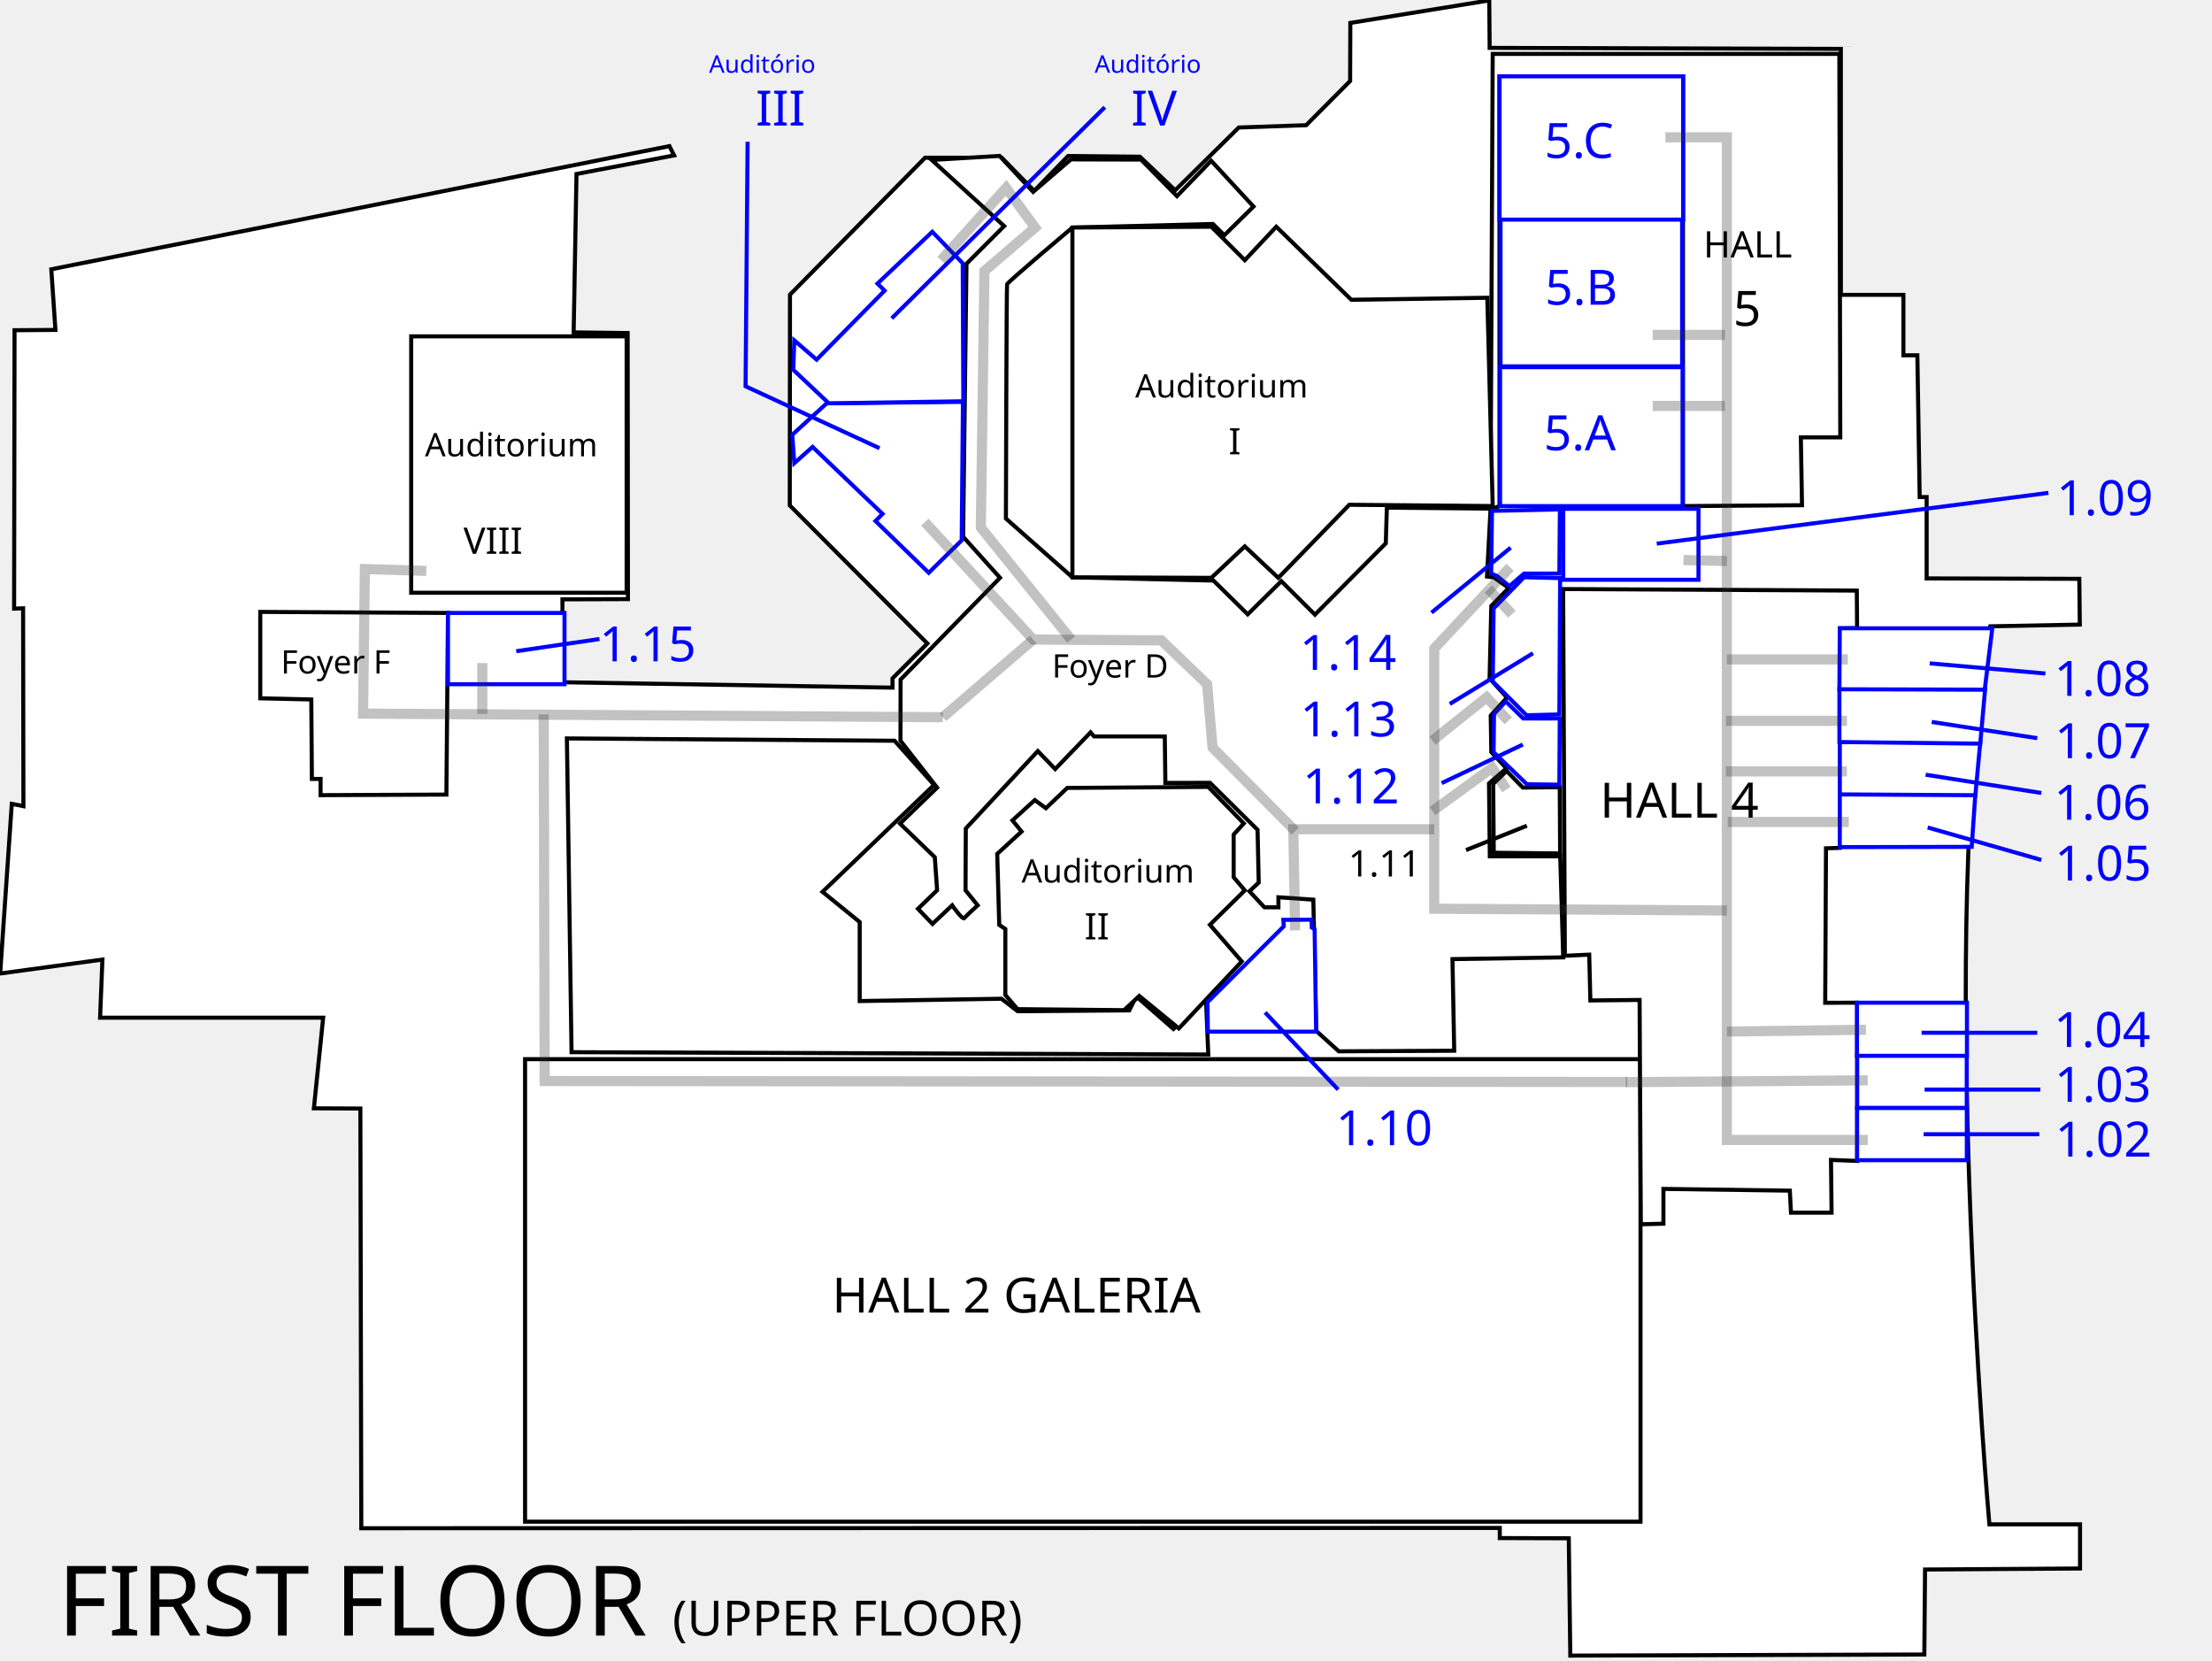
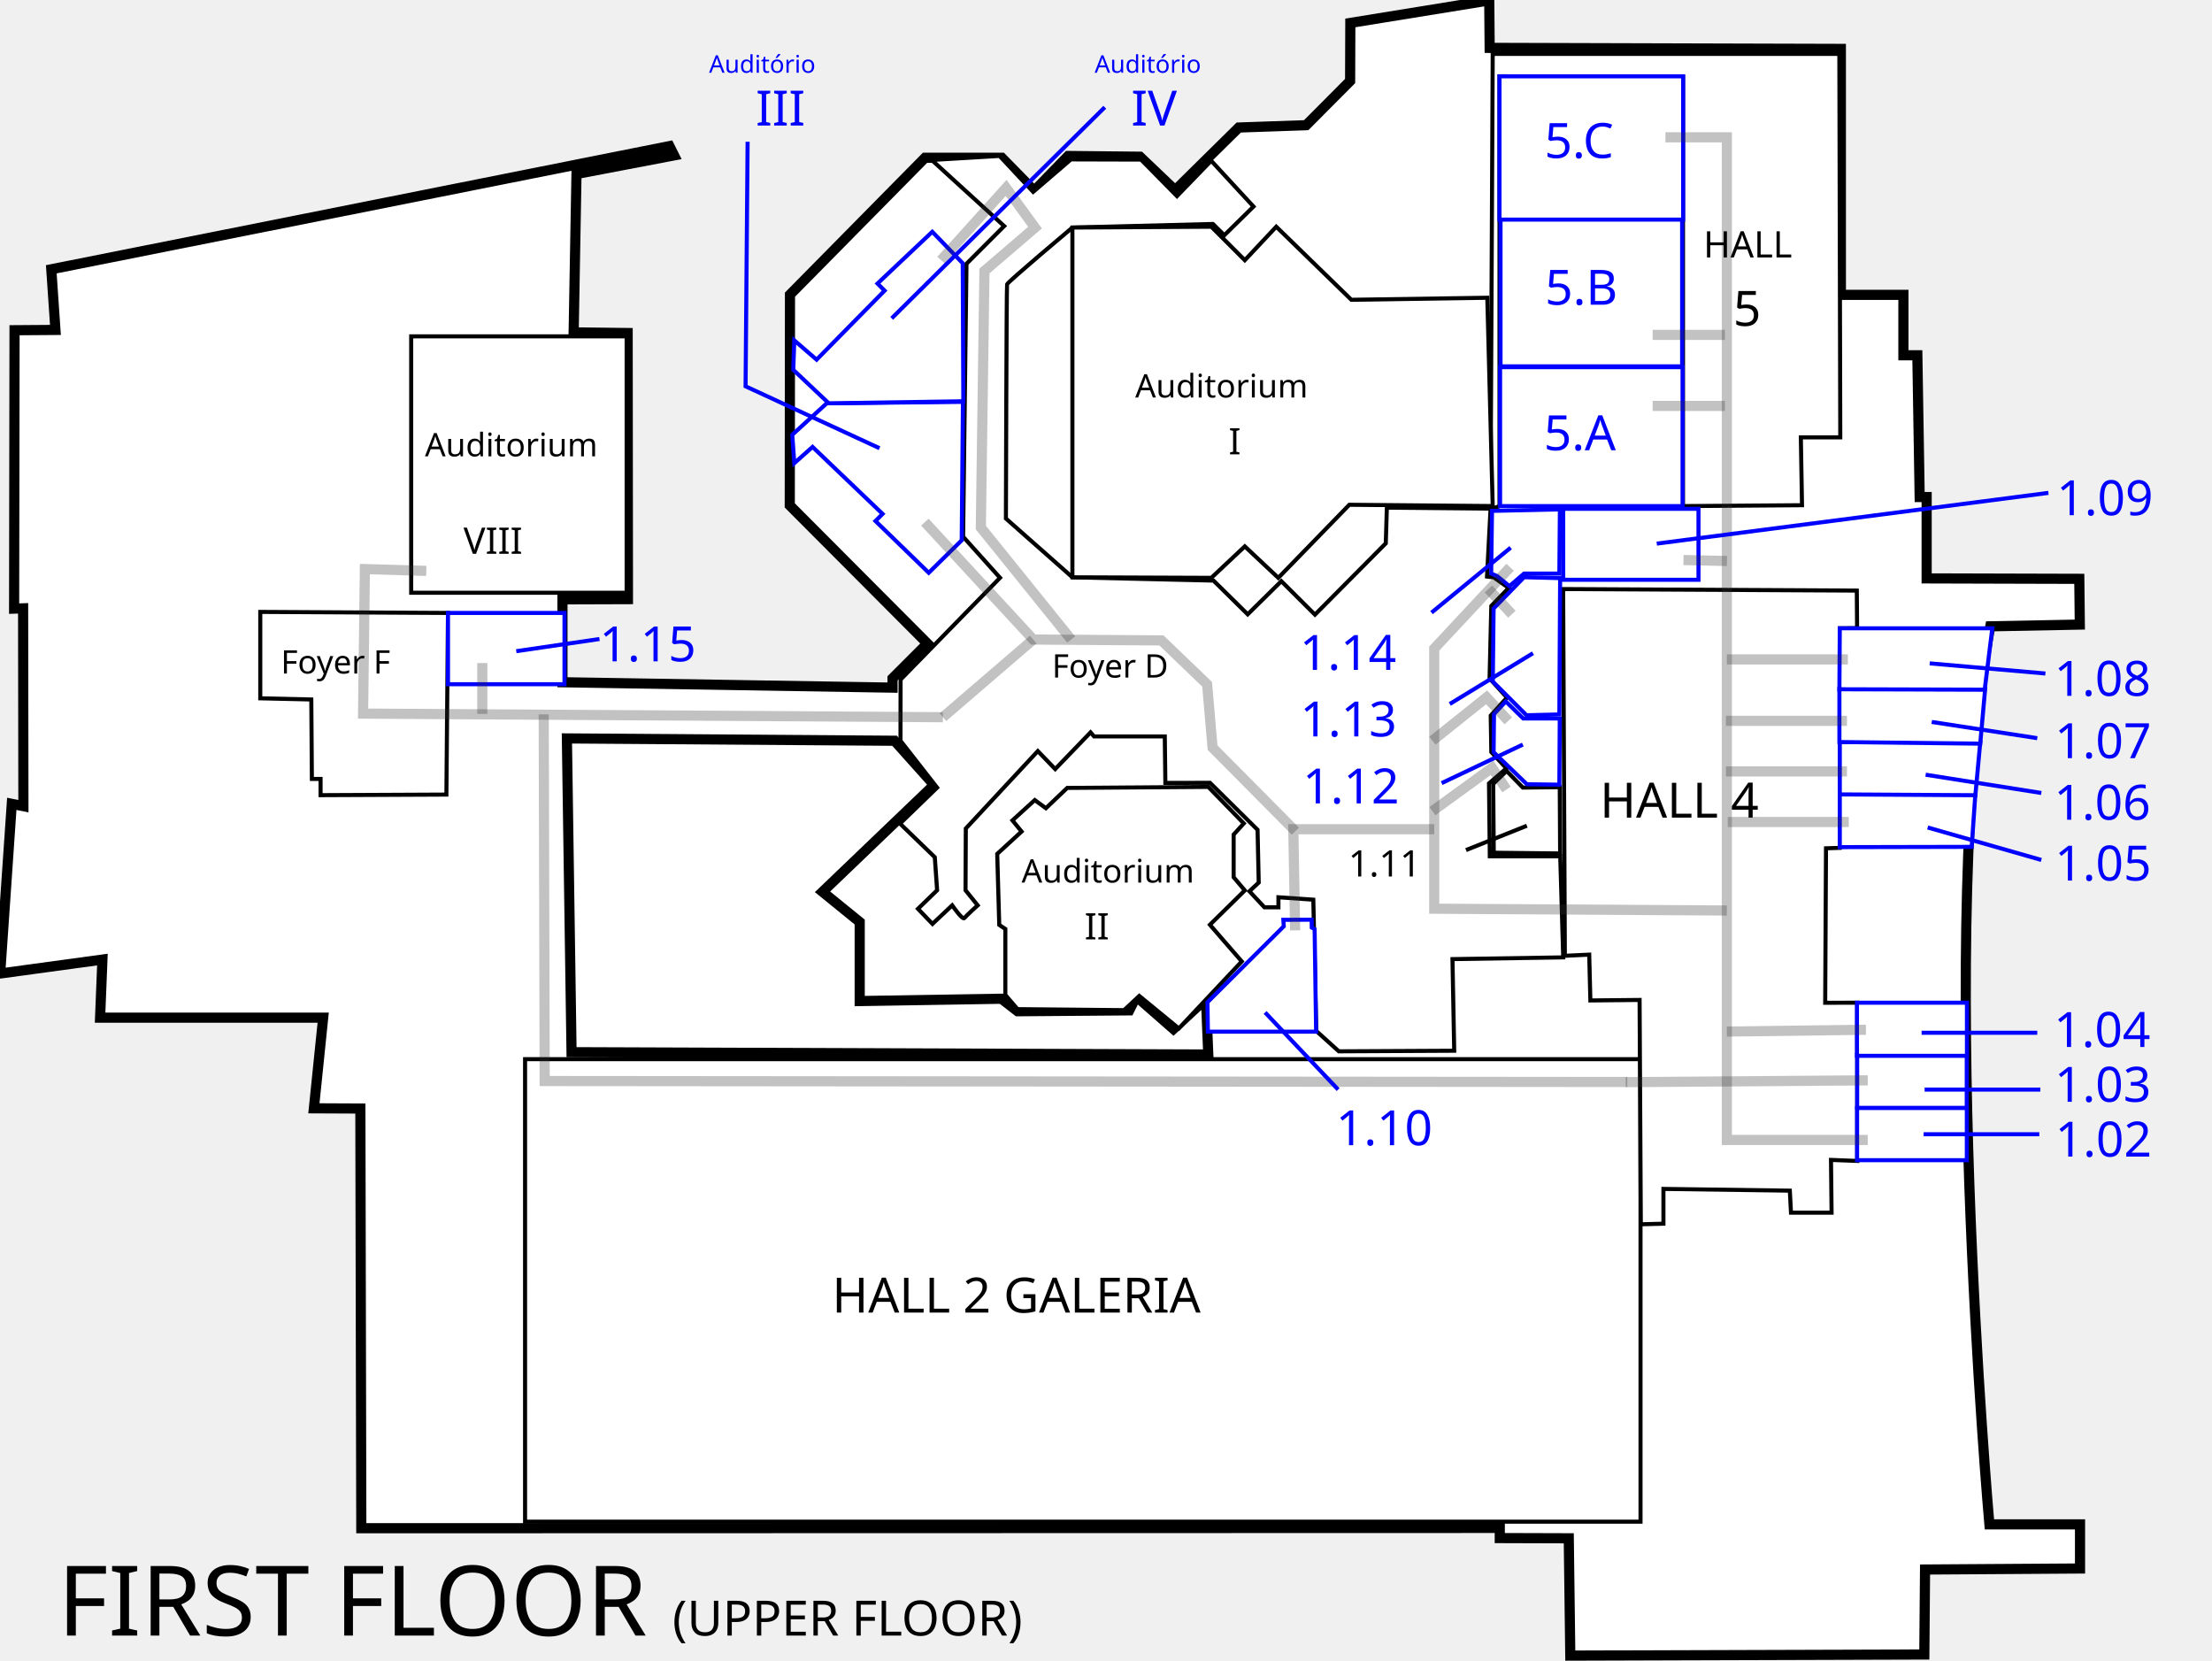
<svg xmlns="http://www.w3.org/2000/svg" viewBox="0 0 1090 818">
  <style>
    rect, path { fill:white; stroke:#000000; stroke-width: 2px;}
    text { font-size: 16px; font-family: sans-serif;}
    text.w3c, text.bigger { font-size: 2em; }
    text.w3c { fill: blue; }
    .w3c-line, rect.w3c, path.w3c { stroke:blue; stroke-width: 2px;}
    .w3c-line { fill: none; }
    #walkpaths path { fill: none; stroke: rgba(50, 50, 50, 0.3); stroke-width: 5px }
+     #building path { stroke-width: 5px; }
  </style>
  <g transform="translate(-130.603,-133.16)" id="building">
    <path id="building" d="m 308.641,886.111 561.002,-0.145 0,5 34,0.105 0.75,57.796 174.453,-0.54 0.355,-41.869 76.368,-0.5 0,-21.757 -44.66,0 c 0,0 -26.489,-298.522 0.434,-442.456 l 44.12,-0.85 -0.25,-22.547 -75.223,-0.21 0,-40.079 -3.435,0 -1.145,-69.852 -6.871,0 0,-29.773 -30.813,0 -0.01,-121.184 -173.06,-0.5 -0.201,-23.391 -68.457,11.096 -0.105,28.628 -21.652,21.757 -33.208,1.145 -31.354,30.918 -17.346,-16.532 -35.394,-0.355 -16.717,17.177 -15.991,-16.322 -37.789,0 -66.562,67.457 -0.105,103.851 67.812,68.022 -17.177,17.177 0,4.58 -162.649,-2.66 0,-40.842 32.271,-0.107 -0.145,-131.107 -26.607,-0.318 1.395,-78.037 48.095,-9.161 -2.29,-4.58 -304.601,60.691 2.04,29.878 -20.152,0.145 -0.21,137.164 4.435,-0.145 0.145,97.48 -5.726,-1.145 -5.726,83.594 50.385,-6.871 -1.145,28.628 109.931,0 -4.58,44.66 22.902,0.105 z" />
    <path id="inoutside" d="m 571.413,498.126 -161.461,-1.145 2.29,154.591 313.762,1.145 -1.145,-27.483 -16.032,14.887 -18.322,-16.032 -3.435,6.871 -55.012,0.438 -7.969,-6.164 -69.852,1.145 0,-38.934 -18.322,-14.887 54.966,-52.675 z" />
  </g>
  <g transform="translate(-130.603,-133.16)" id="rooms">
    <rect id="hall2galeria" y="655.007" x="389.34" height="227.878" width="549.656" />
    <path id="hall4" d="m 900.865,423.391 0.849,180.686 12,-0.571 0.571,22.571 24.254,-0.243 0.604,110.529 11.143,-0.286 0,-17.143 62.286,0.857 0.572,10.857 20,0 -0.286,-26 12.951,0.502 0,-77.958 -15.808,0.028 0.393,-76.107 6.797,-0.21 0,-108.182 8.524,-0.072 -0.137,-18.507 z" />
    <path id="hall5" d="m 866.16,159.724 -1.096,224.398 4.449,-1.605 0,-211.757 90.414,0.25 0,211.507 58.645,-0.441 -0.571,-33.429 19.429,0 -0.459,-188.924 z" />
    <path id="foyerd" d="m 623.381,417.838 -49,50.143 -0.048,30.143 18.048,23.095 -18.286,17.714 17.143,16.571 1.143,16.286 -9.429,9.143 7.143,7.429 9.714,-9.143 c 0,0 5.143,7.429 6,6.286 0.857,-1.143 6.571,-6.286 6.571,-6.286 l -6,-7.429 0.143,-30.429 L 642,503.219 650.571,512.077 668,494 l 1.714,2 34.857,0 0.286,22.905 22,-0.048 23.429,23.143 0.571,26 -4.571,4.286 7.381,7.905 6.905,0 0,-4.952 17.19,1.19 1.428,64.665 11.143,10.049 56.857,-0.286 -0.857,-45.143 54.571,-0.857 -1.473,-49.812 -34.702,0 -0.397,-35.903 8.571,-7.429 -7.429,-8 -0.286,-18 8,-8.857 -8.571,-9.429 0.857,-35.714 8.571,-8.857 -7.318,-5.221 -3.376,-0.405 1.757,-33.47 -51.111,-0.475 -0.524,17.571 L 778.571,436 762,419.505 l -16.571,16.333 -16.857,-16.619 -69.523,-1.626 -32.763,-28.945 c 0,0 0.286,-114.286 0.571,-115.429 0.286,-1.143 32.191,-27.942 32.191,-27.942 l 69.237,-1.773 5.619,5.571 14.381,-14.143 -20.857,-22.571 -16.857,17.429 -17.714,-18 -34.524,-0.095 -18.619,16 -16.571,-17.714 -33.429,2 35.714,32.571 -18.571,18.571 -1.667,134.476 z" />
    <path id="foyerf" d="m 351.354,435.157 -92.497,-0.509 0,42.571 25.143,0.571 0.286,39.143 4.286,0 0,8 62,-0.286 z" />
    <path id="auditorium1" d="m 659.048,245.278 0,172.315 68.452,0.269 16.5,-15.5 16.5,15.5 35,-36 70.66,0.628 L 863.5,279.862 l -67,1 -37,-36 -15.5,16.5 -16.5,-16.5 z" />
    <path id="auditorium2" d="m 726,520.862 -69.5,0.5 -10.5,10 -5.5,-4 -11,10 4.5,5.5 -12,11 1,35 3,2 0,32.5 6,7 52.5,0.5 7.5,-7 19.5,16 31,-33 -15.695,-18.071 17.195,-16.929 -5.5,-6.5 0,-21 5,-5.5 z" />
    <path class="w3c" id="auditorio3" d="m 605.103,331.161 -0.6,68.2 -16.25,16 -26.25,-25.5 3.5,-3.5 -34.5,-33 -9,8 -1,-14 17,-15.5 z" />
    <path class="w3c" id="auditorio4" d="m 522,300.862 11,9.5 33.5,-34 -3.5,-3.5 27,-25.5 15,15.5 0.3,68 -66.3,1 -17.5,-16.5 z" />
    <rect id="auditorium8" y="298.875" x="333.229" height="126.329" width="106.161" />
    <rect class="w3c" id="room5a" y="314.062" x="869.793" height="68.456" width="89.92" />
    <rect class="w3c" id="room5b" y="240.062" x="870.009" height="73.601" width="89.488" />
    <rect class="w3c" id="room5c" y="170.761" x="869.509" height="70.601" width="90.488" />
    <rect class="w3c" id="room102" y="679" x="1045.713" height="25.787" width="54.074" />
    <rect class="w3c" id="room103" y="653" x="1045.75" height="26" width="54" />
    <rect class="w3c" id="room104" y="627.192" x="1045.654" height="26.171" width="54.192" />
    <path class="w3c" id="room105" d="m 1037.2,524 -0.01,26.54 65,-0.14 1.8,-26 z" />
    <path class="w3c" id="room106" d="m 1037.2,498.762 0,25.8 66.8,0.4 2.4,-26 z" />
    <path class="w3c" id="room107" d="m 1037,472.562 0,26.2 69.4,0.8 2.4,-26.8 z" />
    <path class="w3c" id="room108" d="m 1037.19,442.72 -0.19,30.043 71.6,0.2 3.743,-30.243 z" />
    <rect class="w3c" id="room109" y="383.849" x="900.905" height="34.969" width="66.658" />
    <path class="w3c" id="room110" d="m 725.6,626.962 37.6,-37.4 -0.2,-3.2 13.943,-0.071 0.057,3.871 1.4,0.8 0.743,50.494 -53.338,0 z" />
    <path id="room111" d="M 899.384,553.658 899.2,521 l -18.2,0.2 -8,-8.2 -6.6,6.4 0.282,33.895 z" />
    <path class="w3c" id="room112" d="m 899,519.762 0.2,-32.6 -18,0 -8.6,-8.4 -5.8,6.2 -0.2,18.8 16.4,15.8 z" />
    <path class="w3c" id="room113" d="M 899.384,417.998 881.6,417.562 l -15,15.4 -0.4,36 16.6,16.6 16.2,-0.4 z" />
    <path class="w3c" id="room114" d="m 899.266,384.123 -33.452,0.75 -0.414,30.89 2.95,1.25 6.05,4.95 7.2,-6.2 17.4,0 z" />
    <rect class="w3c" id="room115" y="435.157" x="351.354" height="35.116" width="57.41" />
  </g>
  <g id="walkpaths">
    <path d="m 801.088,533.169 119.273,-0.89" />
    <path d="m 820.67,67.647 30.263,0 0,464.631" />
    <path d="m 910.57,324.886 -59.637,0" />
    <path d="m 910.125,355.149 -59.637,0" />
    <path d="m 910.125,380.072 -59.637,0" />
    <path d="m 911.015,404.995 -59.637,0" />
    <path d="m 850,200 -35.637,0" />
    <path d="m 850,165 -35.637,0" />
    <path d="m 919.471,507.356 -68.538,0.89" />
    <path d="m 850.934,532.279 0,29.373 69.428,0" />
    <path d="m 829.571,275.93 21.416,0.472" />
    <path d="m 850.934,448.609 -144.196,-0.89 0,-128.174 37.384,-40.054" />
    <path d="m 733.441,290.172 11.571,12.461" />
    <path d="M 743.232,355.149 732.551,343.578 705.848,364.94" />
    <path d="m 742.342,388.973 -7.121,-10.681 -29.373,21.362" />
    <path d="m 638.2,458.4 -0.89,-49.845 69.428,0" />
    <path d="m 638.307,409.498 -40.793,-41.139 -2.689,-31.221 -22.492,-21.599 -63.197,-0.445 -53.406,-57.856" />
    <path d="M 527.828,315.095 483.323,259.909 485.103,133.515 510.026,112.152 495.785,92.57 463.741,128.174" />
    <path d="m 509.136,315.095 -44.505,38.274 m -226.975,-1.603 0,-25.1" />
    <path d="m 210.063,281.271 -30.263,-0.89 -0.89,71.208 285.721,1.78" />
    <path d="m 267.925,351.962 0.472,180.66 533.491,0.472" />
  </g>
  <g transform="translate(-130.603,-133.16)" id="labels">
    <text y="939" x="159" style="font-size:4em;">FIRST FLOOR <tspan style="font-size:50%;">(UPPER FLOOR)</tspan>
    </text>
    <text y="467" x="649">Foyer D</text>
    <text y="465" x="269">Foyer F</text>
    <text y="779.866" x="540.645" class="bigger">HALL 2 GALERIA</text>
    <text y="536" x="919" class="bigger">HALL 4</text>
    <text y="260" x="970" class="bigger" style="font-size: 1.5em;">HALL</text>
    <text y="293.696" x="984.667" class="bigger">5</text>
    <text y="329" x="690">Auditorium</text>
    <text y="357" x="736" style="font-size:1.5em">I</text>
    <text y="568" x="634">Auditorium</text>
    <text y="596" x="665" style="font-size:1.5em">II</text>
    <text class="w3c" y="169" x="480" style="font-size: 1em">Auditório</text>
    <text class="w3c" y="195" x="503">III</text>
    <text class="w3c" y="169" x="670" style="font-size: 1em">Auditório</text>
    <text class="w3c" y="195" x="688">IV</text>
    <text y="358" x="340">Auditorium</text>
    <text y="406" x="359" style="font-size:1.5em">VIII</text>
    <text class="w3c" y="211" x="891.659">5.C</text>
    <text class="w3c" y="283.296" x="891.947">5.B</text>
    <text class="w3c" y="355" x="891.341">5.A</text>
    <text class="w3c" y="459" x="426">1.15</text>
    <text class="w3c" y="476" x="1142.834">1.08</text>
    <text class="w3c" y="506.696" x="1143.091">1.07</text>
    <text class="w3c" y="537.029" x="1142.754">1.06</text>
    <text class="w3c" y="567" x="1143.12">1.05</text>
    <text class="w3c" y="649" x="1142.651">1.04</text>
    <text class="w3c" y="676" x="1143.01">1.03</text>
    <text class="w3c" y="703" x="1143.31">1.02</text>
    <text class="w3c" y="697.414" x="788.895">1.10</text>
    <text class="w3c" y="387" x="1144">1.09</text>
    <text class="w3c" y="463.204" x="771.061">1.14</text>
    <text class="w3c" y="496" x="771.3">1.13</text>
    <text class="w3c" y="529" x="772.5">1.12</text>
    <text y="565" x="795" style="font-size:1.5em;">1.11</text>
    <path class="w3c-line" d="m 1079,670 57,0" />
    <path class="w3c-line" d="m 1077.5,642 57,0" />
    <path class="w3c-line" d="m 1078.5,692 57,0" />
    <path class="w3c-line" d="m 1081.5,460 57,5" />
    <path class="w3c-line" d="m 1082.5,488.862 52,8" />
    <path class="w3c-line" d="m 1079.5,514.862 57,9" />
    <path class="w3c-line" d="m 1080.5,540.862 56,16" />
    <path class="w3c-line" d="m 754,632 36,38" />
    <path class="w3c-line" d="m 1140,376 -193,25" />
    <path class="w3c-line" d="m 836,435 39,-32" />
    <path class="w3c-line" d="m 845,480 41,-25" />
    <path class="w3c-line" d="m 841,519 40,-19" />
    <path d="m 853,552 30,-12" />
    <path class="w3c-line" d="m 426,448 -41,6" />
    <path class="w3c-line" d="m 499,203 -1,120.5 66,30.5" />
    <path class="w3c-line" d="m 675,186 -105,104" />
  </g>
</svg>
